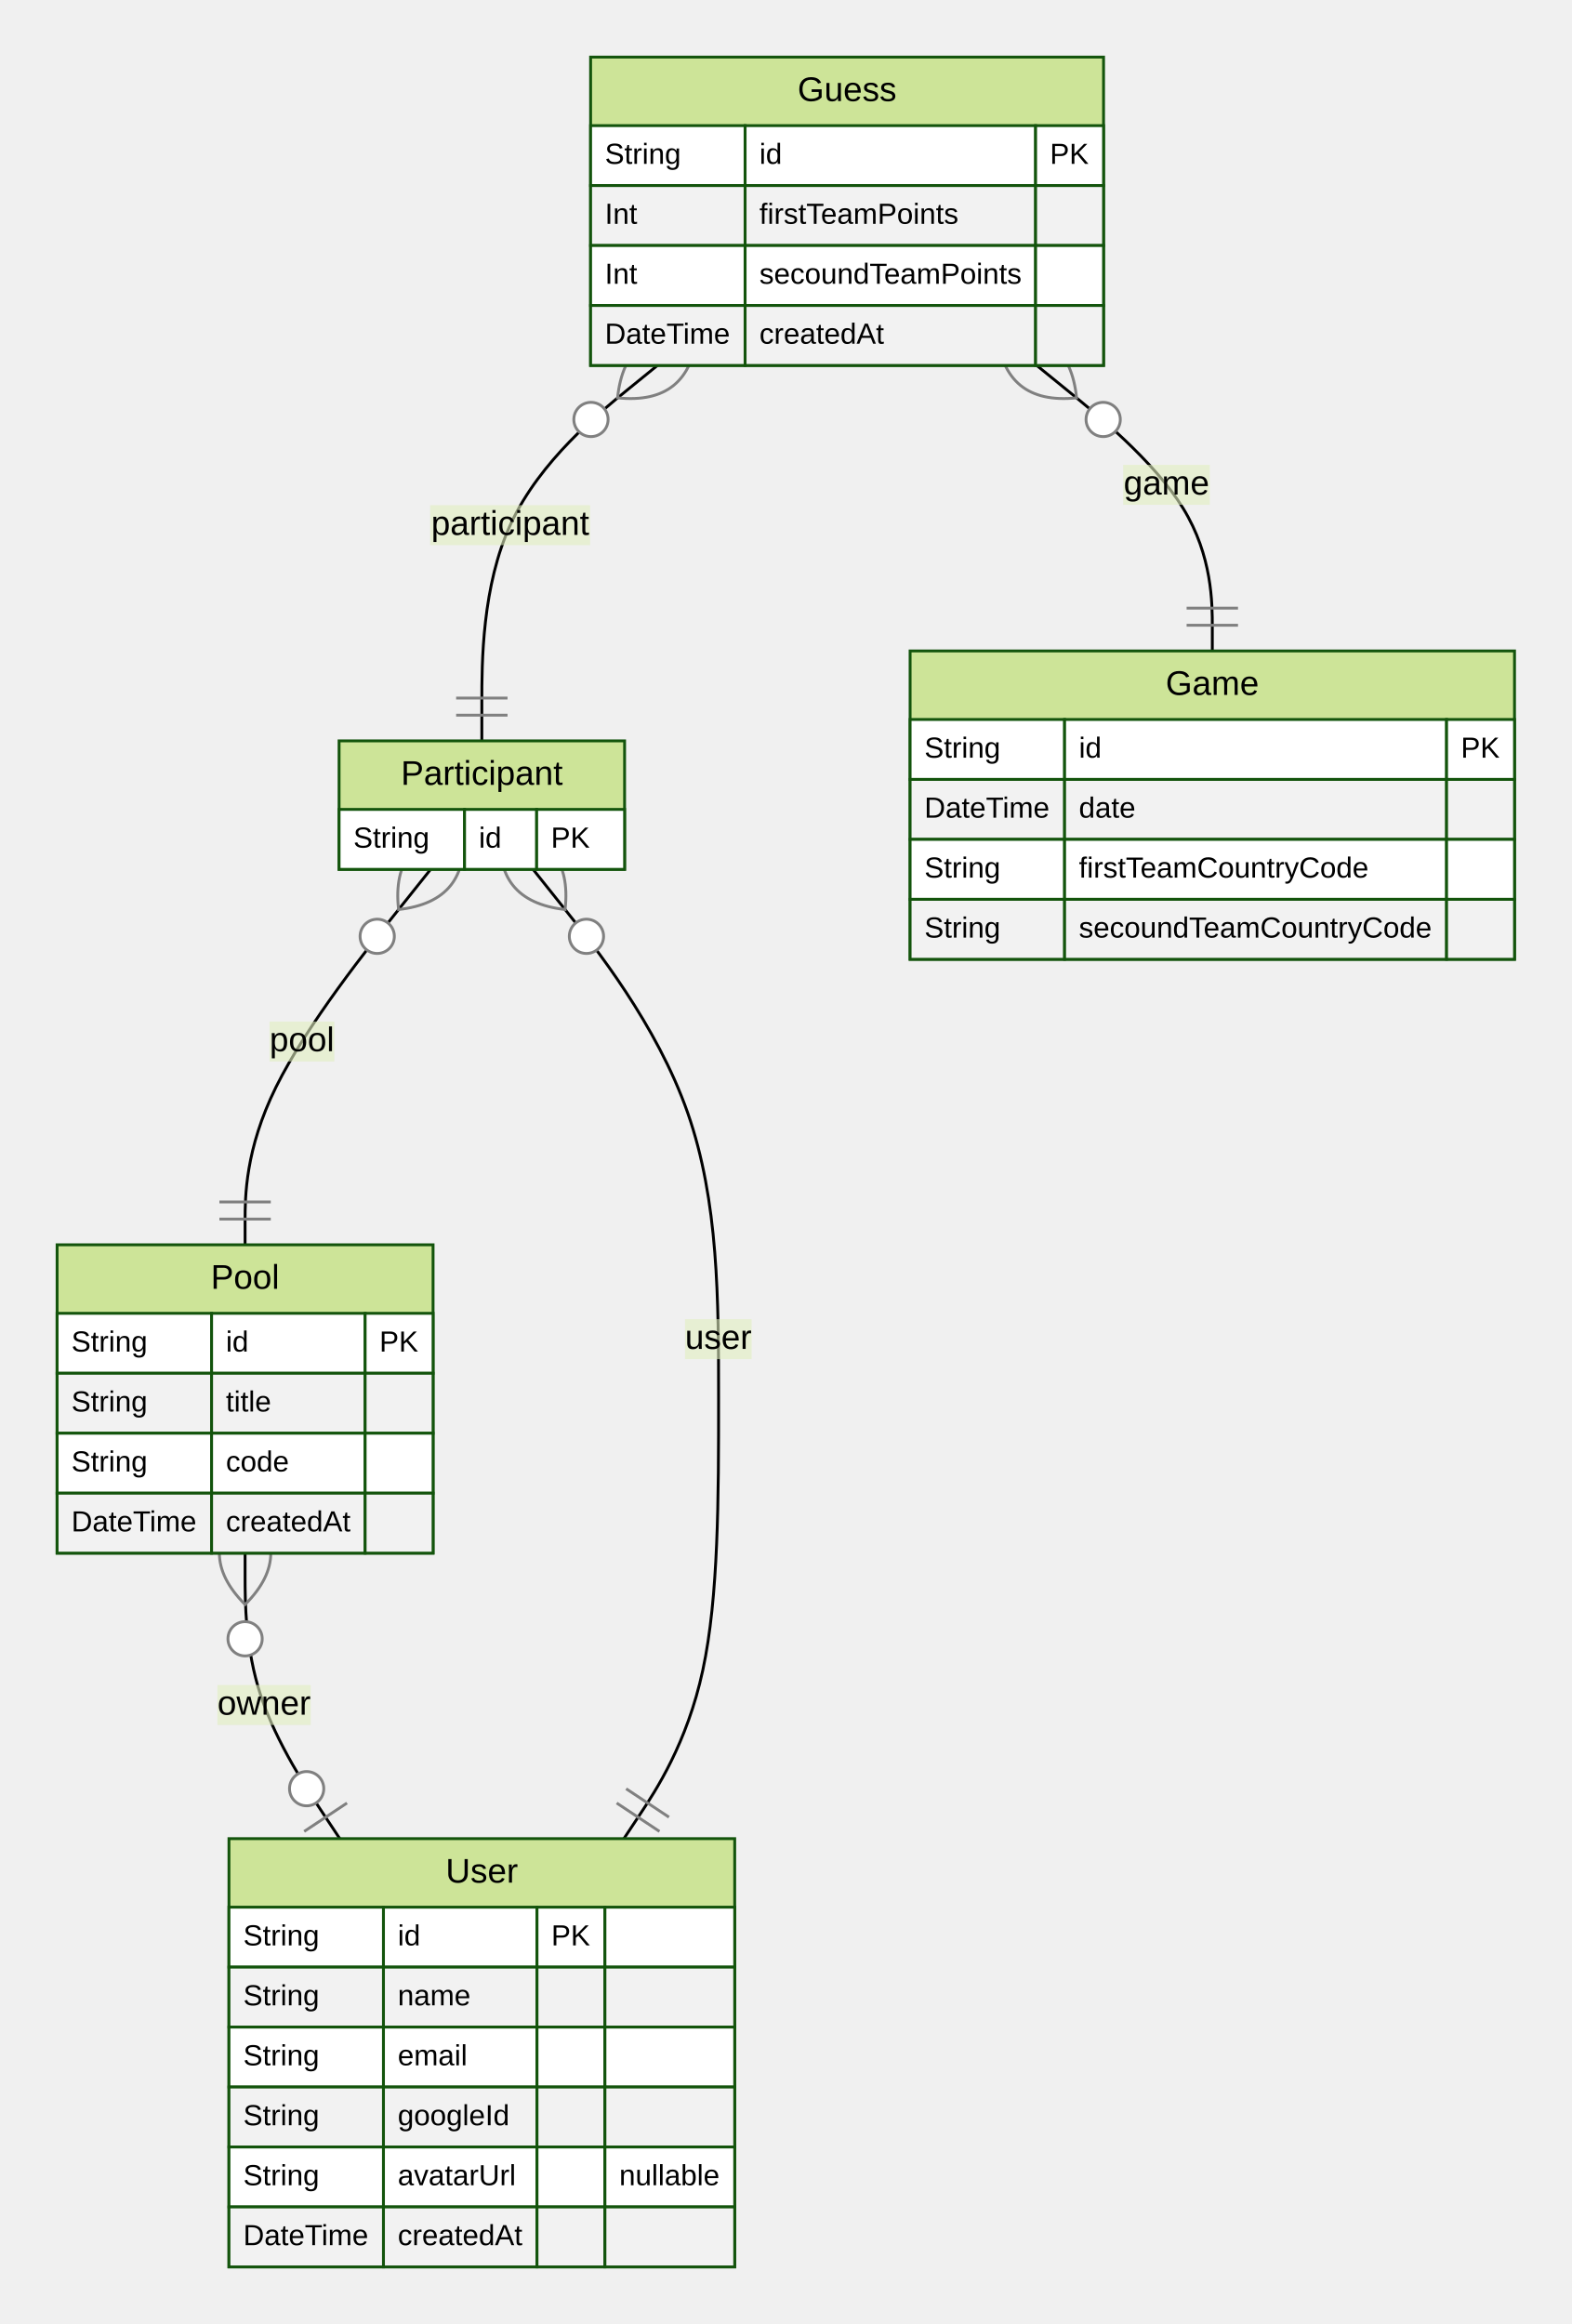
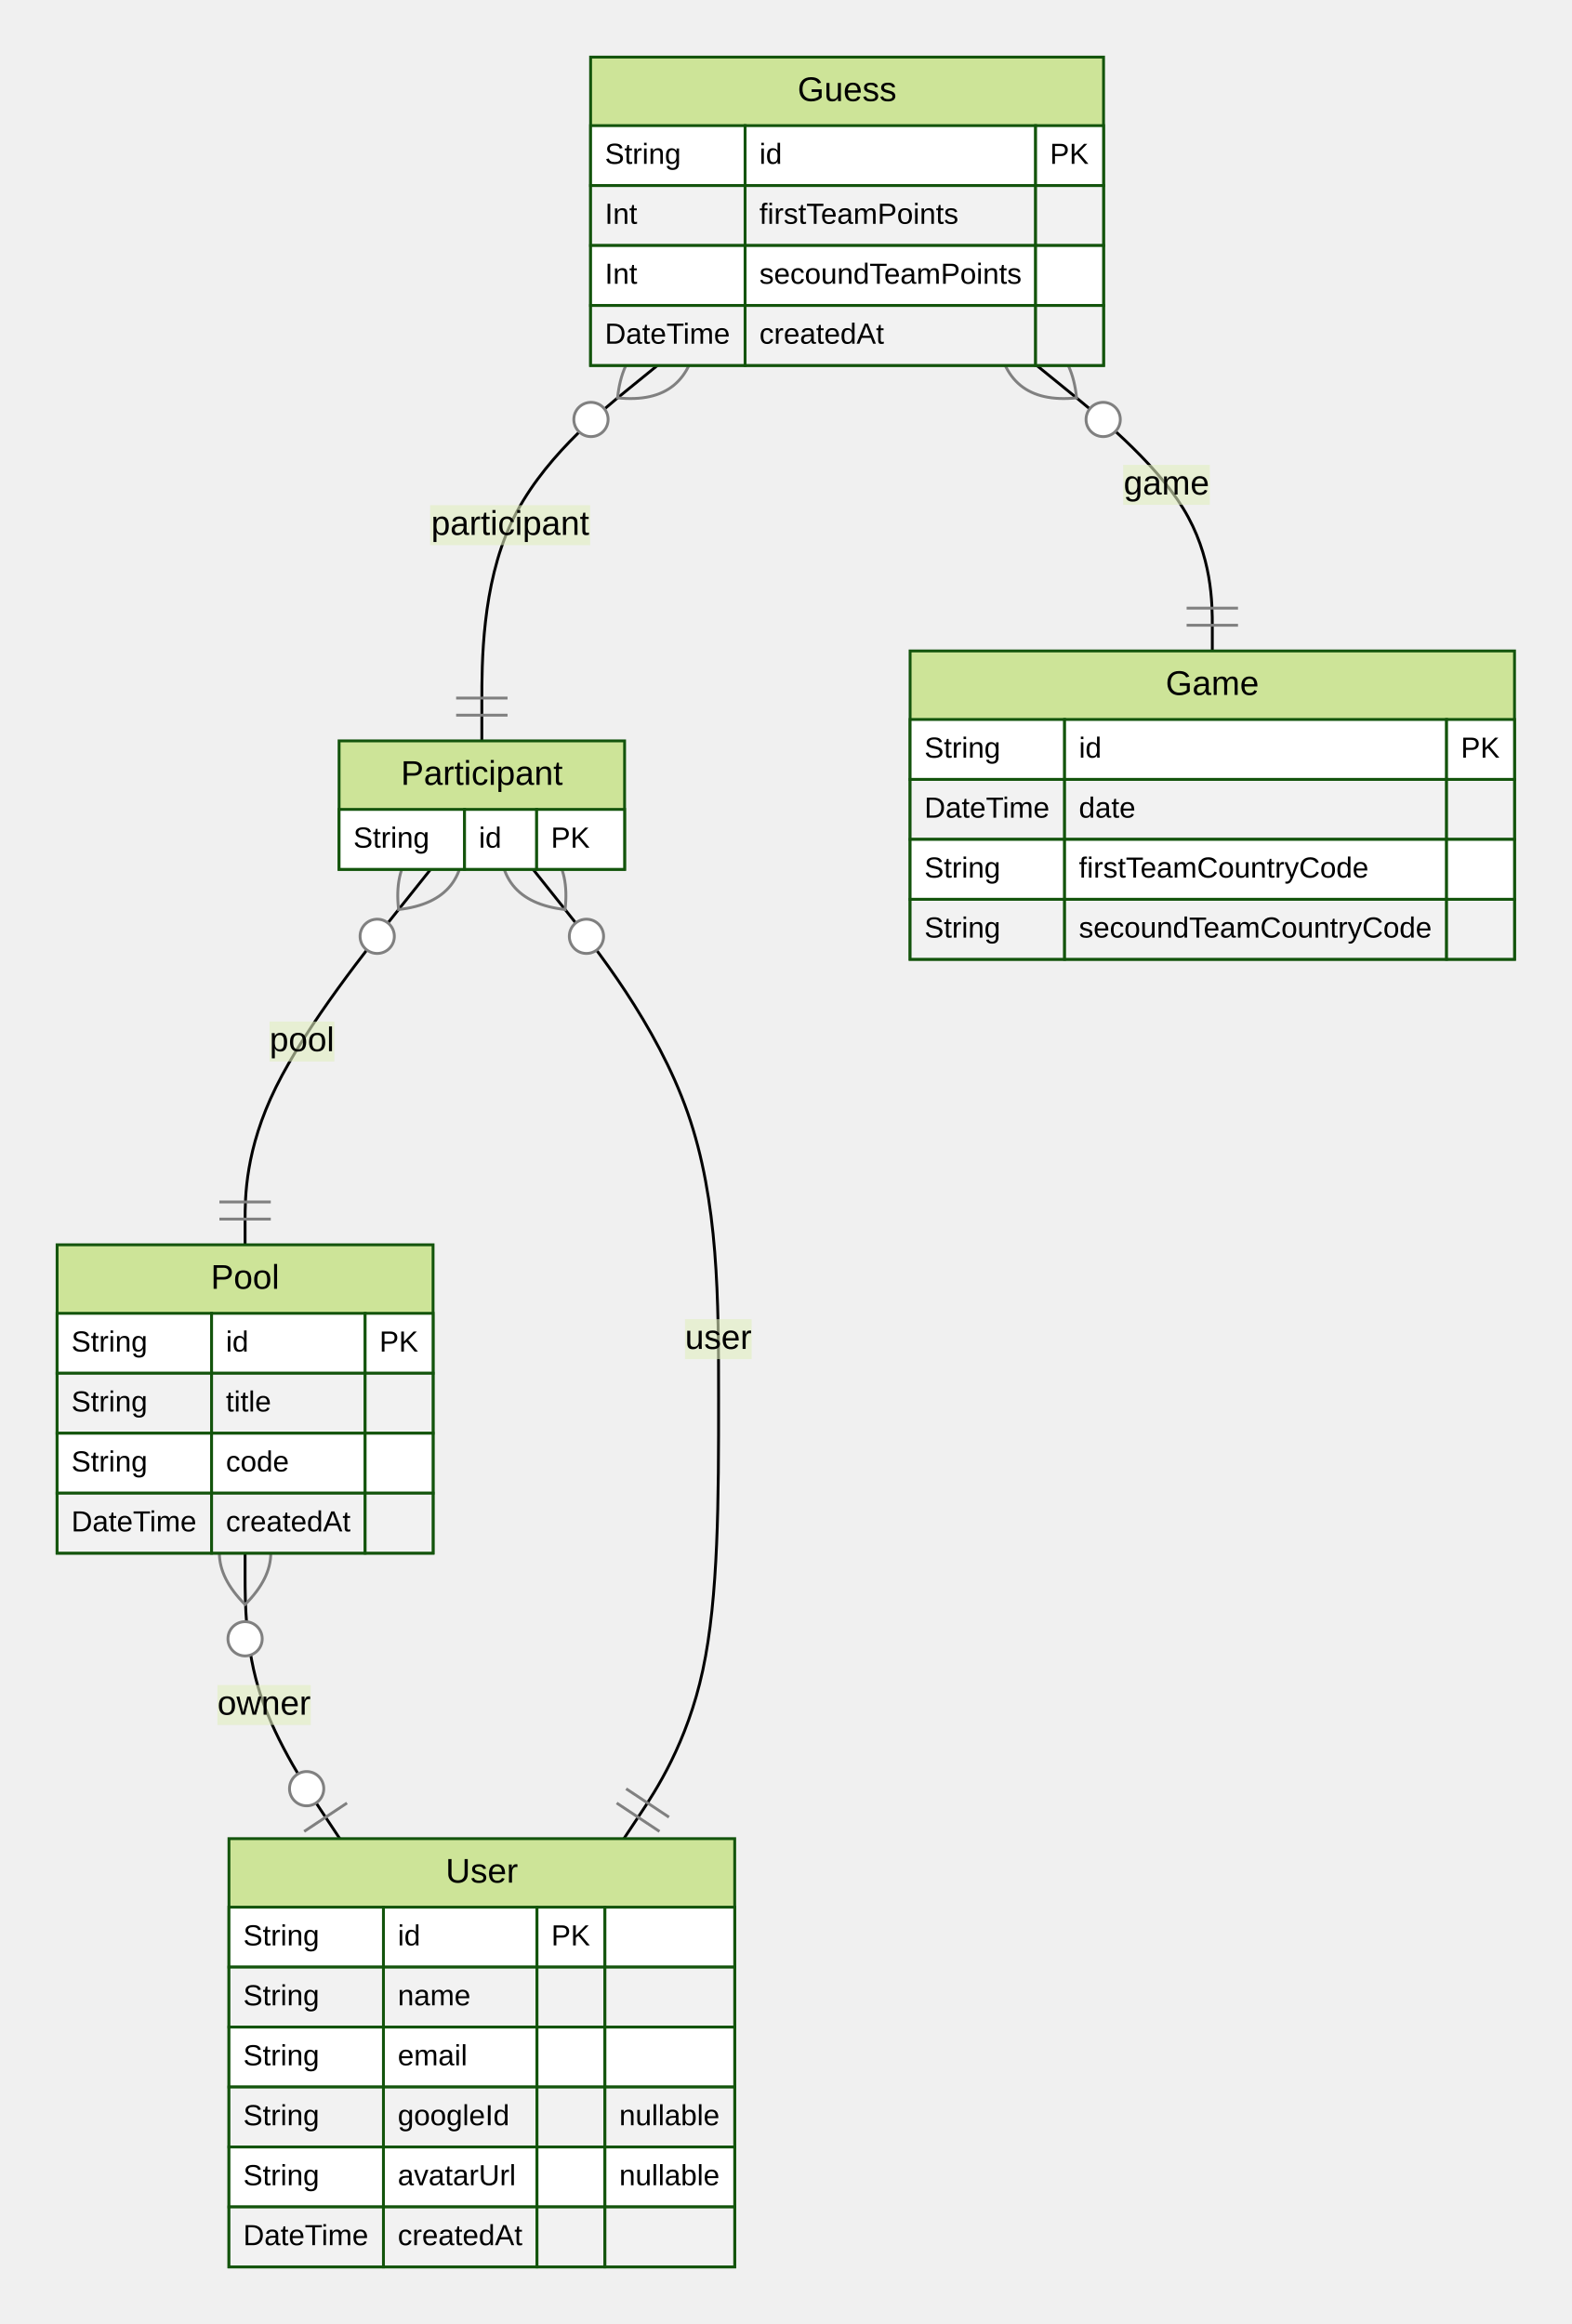
<svg xmlns="http://www.w3.org/2000/svg" aria-labelledby="chart-title-mermaid-0 chart-desc-mermaid-0" role="img" viewBox="0 0 550.457 814" style="max-width: 550.457px; background-color: white;" width="100%" id="mermaid-0">
  <style>#mermaid-0 {font-family:"trebuchet ms",verdana,arial,sans-serif;font-size:16px;fill:#000000;}#mermaid-0 .error-icon{fill:#552222;}#mermaid-0 .error-text{fill:#552222;stroke:#552222;}#mermaid-0 .edge-thickness-normal{stroke-width:2px;}#mermaid-0 .edge-thickness-thick{stroke-width:3.5px;}#mermaid-0 .edge-pattern-solid{stroke-dasharray:0;}#mermaid-0 .edge-pattern-dashed{stroke-dasharray:3;}#mermaid-0 .edge-pattern-dotted{stroke-dasharray:2;}#mermaid-0 .marker{fill:#000000;stroke:#000000;}#mermaid-0 .marker.cross{stroke:#000000;}#mermaid-0 svg{font-family:"trebuchet ms",verdana,arial,sans-serif;font-size:16px;}#mermaid-0 .entityBox{fill:#cde498;stroke:#13540c;}#mermaid-0 .attributeBoxOdd{fill:#ffffff;stroke:#13540c;}#mermaid-0 .attributeBoxEven{fill:#f2f2f2;stroke:#13540c;}#mermaid-0 .relationshipLabelBox{fill:hsl(78.158, 58.462%, 84.51%);opacity:0.7;background-color:hsl(78.158, 58.462%, 84.51%);}#mermaid-0 .relationshipLabelBox rect{opacity:0.5;}#mermaid-0 .relationshipLine{stroke:#000000;}#mermaid-0 :root{--mermaid-font-family:"trebuchet ms",verdana,arial,sans-serif;}</style>
  <g />
  <defs>
    <marker orient="auto" markerHeight="18" markerWidth="18" refY="9" refX="0" id="ONLY_ONE_START">
      <path d="M9,0 L9,18 M15,0 L15,18" fill="none" stroke="gray" />
    </marker>
  </defs>
  <defs>
    <marker orient="auto" markerHeight="18" markerWidth="18" refY="9" refX="18" id="ONLY_ONE_END">
      <path d="M3,0 L3,18 M9,0 L9,18" fill="none" stroke="gray" />
    </marker>
  </defs>
  <defs>
    <marker orient="auto" markerHeight="18" markerWidth="30" refY="9" refX="0" id="ZERO_OR_ONE_START">
      <circle r="6" cy="9" cx="21" fill="white" stroke="gray" />
      <path d="M9,0 L9,18" fill="none" stroke="gray" />
    </marker>
  </defs>
  <defs>
    <marker orient="auto" markerHeight="18" markerWidth="30" refY="9" refX="30" id="ZERO_OR_ONE_END">
      <circle r="6" cy="9" cx="9" fill="white" stroke="gray" />
      <path d="M21,0 L21,18" fill="none" stroke="gray" />
    </marker>
  </defs>
  <defs>
    <marker orient="auto" markerHeight="36" markerWidth="45" refY="18" refX="18" id="ONE_OR_MORE_START">
      <path d="M0,18 Q 18,0 36,18 Q 18,36 0,18 M42,9 L42,27" fill="none" stroke="gray" />
    </marker>
  </defs>
  <defs>
    <marker orient="auto" markerHeight="36" markerWidth="45" refY="18" refX="27" id="ONE_OR_MORE_END">
      <path d="M3,9 L3,27 M9,18 Q27,0 45,18 Q27,36 9,18" fill="none" stroke="gray" />
    </marker>
  </defs>
  <defs>
    <marker orient="auto" markerHeight="36" markerWidth="57" refY="18" refX="18" id="ZERO_OR_MORE_START">
      <circle r="6" cy="18" cx="48" fill="white" stroke="gray" />
      <path d="M0,18 Q18,0 36,18 Q18,36 0,18" fill="none" stroke="gray" />
    </marker>
  </defs>
  <defs>
    <marker orient="auto" markerHeight="36" markerWidth="57" refY="18" refX="39" id="ZERO_OR_MORE_END">
      <circle r="6" cy="18" cx="9" fill="white" stroke="gray" />
      <path d="M21,18 Q39,0 57,18 Q39,36 21,18" fill="none" stroke="gray" />
    </marker>
  </defs>
  <path marker-start="url(#ZERO_OR_MORE_START)" marker-end="url(#ZERO_OR_ONE_END)" fill="none" stroke="gray" d="M85.841,544L85.841,552.333C85.841,560.667,85.841,577.333,91.37,594C96.898,610.667,107.954,627.333,113.482,635.667L119.01,644" class="er relationshipLine" />
  <path marker-start="url(#ZERO_OR_MORE_START)" marker-end="url(#ONLY_ONE_END)" fill="none" stroke="gray" d="M186.702,304.5L197.532,318.083C208.362,331.667,230.023,358.833,240.853,389.75C251.683,420.667,251.683,455.333,251.683,490C251.683,524.667,251.683,559.333,246.155,585C240.627,610.667,229.571,627.333,224.043,635.667L218.515,644" class="er relationshipLine" />
  <path marker-start="url(#ZERO_OR_MORE_START)" marker-end="url(#ONLY_ONE_END)" fill="none" stroke="gray" d="M150.823,304.5L139.992,318.083C129.162,331.667,107.502,358.833,96.672,380.75C85.841,402.667,85.841,419.333,85.841,427.667L85.841,436" class="er relationshipLine" />
  <path marker-start="url(#ZERO_OR_MORE_START)" marker-end="url(#ONLY_ONE_END)" fill="none" stroke="gray" d="M230.264,128L220.014,136.333C209.763,144.667,189.263,161.333,179.013,183.25C168.762,205.167,168.762,232.333,168.762,245.917L168.762,259.5" class="er relationshipLine" />
  <path marker-start="url(#ZERO_OR_MORE_START)" marker-end="url(#ONLY_ONE_END)" fill="none" stroke="gray" d="M363.108,128L373.358,136.333C383.608,144.667,404.109,161.333,414.359,178C424.61,194.667,424.61,211.333,424.61,219.667L424.61,228" class="er relationshipLine" />
  <g transform="translate(20,436 )" id="Pool">
    <rect height="108" width="131.683" y="0" x="0" stroke="gray" fill-opacity="100%" fill="honeydew" class="er entityBox" />
    <text transform="translate(65.84149,12)" style="font-family: &quot;trebuchet ms&quot;, verdana, arial, sans-serif;; font-size: 12px" text-anchor="middle" dominant-baseline="middle" y="0" x="0" id="entity-Pool" class="er entityLabel">Pool</text>
    <rect height="21" width="54.113" y="24" x="0" stroke="gray" fill-opacity="100%" fill="honeydew" class="er attributeBoxOdd" />
    <text transform="translate(5,34.5)" style="font-family: &quot;trebuchet ms&quot;, verdana, arial, sans-serif;; font-size: 10.2px" text-anchor="left" dominant-baseline="middle" y="0" x="0" id="entity-Pool-attr-1-type" class="er entityLabel">String</text>
    <rect height="21" width="53.775" y="24" x="54.113" stroke="gray" fill-opacity="100%" fill="honeydew" class="er attributeBoxOdd" />
    <text transform="translate(59.11313,34.5)" style="font-family: &quot;trebuchet ms&quot;, verdana, arial, sans-serif;; font-size: 10.2px" text-anchor="left" dominant-baseline="middle" y="0" x="0" id="entity-Pool-attr-1-name" class="er entityLabel">id</text>
    <rect height="21" width="23.795" y="24" x="107.888" stroke="gray" fill-opacity="100%" fill="honeydew" class="er attributeBoxOdd" />
    <text transform="translate(112.888,34.5)" style="font-family: &quot;trebuchet ms&quot;, verdana, arial, sans-serif;; font-size: 10.2px" text-anchor="left" dominant-baseline="middle" y="0" x="0" id="entity-Pool-attr-1-key" class="er entityLabel">PK</text>
    <rect height="21" width="54.113" y="45" x="0" stroke="gray" fill-opacity="100%" fill="honeydew" class="er attributeBoxEven" />
    <text transform="translate(5,55.5)" style="font-family: &quot;trebuchet ms&quot;, verdana, arial, sans-serif;; font-size: 10.2px" text-anchor="left" dominant-baseline="middle" y="0" x="0" id="entity-Pool-attr-2-type" class="er entityLabel">String</text>
    <rect height="21" width="53.775" y="45" x="54.113" stroke="gray" fill-opacity="100%" fill="honeydew" class="er attributeBoxEven" />
    <text transform="translate(59.11313,55.5)" style="font-family: &quot;trebuchet ms&quot;, verdana, arial, sans-serif;; font-size: 10.2px" text-anchor="left" dominant-baseline="middle" y="0" x="0" id="entity-Pool-attr-2-name" class="er entityLabel">title</text>
    <rect height="21" width="23.795" y="45" x="107.888" stroke="gray" fill-opacity="100%" fill="honeydew" class="er attributeBoxEven" />
    <text transform="translate(112.888,55.5)" style="font-family: &quot;trebuchet ms&quot;, verdana, arial, sans-serif;; font-size: 10.2px" text-anchor="left" dominant-baseline="middle" y="0" x="0" id="entity-Pool-attr-2-key" class="er entityLabel" />
    <rect height="21" width="54.113" y="66" x="0" stroke="gray" fill-opacity="100%" fill="honeydew" class="er attributeBoxOdd" />
    <text transform="translate(5,76.5)" style="font-family: &quot;trebuchet ms&quot;, verdana, arial, sans-serif;; font-size: 10.2px" text-anchor="left" dominant-baseline="middle" y="0" x="0" id="entity-Pool-attr-3-type" class="er entityLabel">String</text>
    <rect height="21" width="53.775" y="66" x="54.113" stroke="gray" fill-opacity="100%" fill="honeydew" class="er attributeBoxOdd" />
    <text transform="translate(59.11313,76.5)" style="font-family: &quot;trebuchet ms&quot;, verdana, arial, sans-serif;; font-size: 10.2px" text-anchor="left" dominant-baseline="middle" y="0" x="0" id="entity-Pool-attr-3-name" class="er entityLabel">code</text>
    <rect height="21" width="23.795" y="66" x="107.888" stroke="gray" fill-opacity="100%" fill="honeydew" class="er attributeBoxOdd" />
    <text transform="translate(112.888,76.5)" style="font-family: &quot;trebuchet ms&quot;, verdana, arial, sans-serif;; font-size: 10.2px" text-anchor="left" dominant-baseline="middle" y="0" x="0" id="entity-Pool-attr-3-key" class="er entityLabel" />
    <rect height="21" width="54.113" y="87" x="0" stroke="gray" fill-opacity="100%" fill="honeydew" class="er attributeBoxEven" />
    <text transform="translate(5,97.5)" style="font-family: &quot;trebuchet ms&quot;, verdana, arial, sans-serif;; font-size: 10.2px" text-anchor="left" dominant-baseline="middle" y="0" x="0" id="entity-Pool-attr-4-type" class="er entityLabel">DateTime</text>
    <rect height="21" width="53.775" y="87" x="54.113" stroke="gray" fill-opacity="100%" fill="honeydew" class="er attributeBoxEven" />
    <text transform="translate(59.11313,97.5)" style="font-family: &quot;trebuchet ms&quot;, verdana, arial, sans-serif;; font-size: 10.2px" text-anchor="left" dominant-baseline="middle" y="0" x="0" id="entity-Pool-attr-4-name" class="er entityLabel">createdAt</text>
    <rect height="21" width="23.795" y="87" x="107.888" stroke="gray" fill-opacity="100%" fill="honeydew" class="er attributeBoxEven" />
    <text transform="translate(112.888,97.5)" style="font-family: &quot;trebuchet ms&quot;, verdana, arial, sans-serif;; font-size: 10.2px" text-anchor="left" dominant-baseline="middle" y="0" x="0" id="entity-Pool-attr-4-key" class="er entityLabel" />
  </g>
  <g transform="translate(118.7622,259.5 )" id="Participant">
    <rect height="45" width="100" y="0" x="0" stroke="gray" fill-opacity="100%" fill="honeydew" class="er entityBox" />
    <text transform="translate(50,12)" style="font-family: &quot;trebuchet ms&quot;, verdana, arial, sans-serif;; font-size: 12px" text-anchor="middle" dominant-baseline="middle" y="0" x="0" id="entity-Participant" class="er entityLabel">Participant</text>
    <rect height="21" width="43.945" y="24" x="0" stroke="gray" fill-opacity="100%" fill="honeydew" class="er attributeBoxOdd" />
    <text transform="translate(5,34.5)" style="font-family: &quot;trebuchet ms&quot;, verdana, arial, sans-serif;; font-size: 10.2px" text-anchor="left" dominant-baseline="middle" y="0" x="0" id="entity-Participant-attr-1-type" class="er entityLabel">String</text>
    <rect height="21" width="25.262" y="24" x="43.945" stroke="gray" fill-opacity="100%" fill="honeydew" class="er attributeBoxOdd" />
    <text transform="translate(48.94526,34.5)" style="font-family: &quot;trebuchet ms&quot;, verdana, arial, sans-serif;; font-size: 10.2px" text-anchor="left" dominant-baseline="middle" y="0" x="0" id="entity-Participant-attr-1-name" class="er entityLabel">id</text>
    <rect height="21" width="30.793" y="24" x="69.207" stroke="gray" fill-opacity="100%" fill="honeydew" class="er attributeBoxOdd" />
    <text transform="translate(74.20681,34.5)" style="font-family: &quot;trebuchet ms&quot;, verdana, arial, sans-serif;; font-size: 10.2px" text-anchor="left" dominant-baseline="middle" y="0" x="0" id="entity-Participant-attr-1-key" class="er entityLabel">PK</text>
  </g>
  <g transform="translate(80.19414,644 )" id="User">
    <rect height="150" width="177.136" y="0" x="0" stroke="gray" fill-opacity="100%" fill="honeydew" class="er entityBox" />
    <text transform="translate(88.5681,12)" style="font-family: &quot;trebuchet ms&quot;, verdana, arial, sans-serif;; font-size: 12px" text-anchor="middle" dominant-baseline="middle" y="0" x="0" id="entity-User" class="er entityLabel">User</text>
    <rect height="21" width="54.113" y="24" x="0" stroke="gray" fill-opacity="100%" fill="honeydew" class="er attributeBoxOdd" />
    <text transform="translate(5,34.5)" style="font-family: &quot;trebuchet ms&quot;, verdana, arial, sans-serif;; font-size: 10.2px" text-anchor="left" dominant-baseline="middle" y="0" x="0" id="entity-User-attr-1-type" class="er entityLabel">String</text>
    <rect height="21" width="53.775" y="24" x="54.113" stroke="gray" fill-opacity="100%" fill="honeydew" class="er attributeBoxOdd" />
    <text transform="translate(59.11313,34.5)" style="font-family: &quot;trebuchet ms&quot;, verdana, arial, sans-serif;; font-size: 10.2px" text-anchor="left" dominant-baseline="middle" y="0" x="0" id="entity-User-attr-1-name" class="er entityLabel">id</text>
    <rect height="21" width="23.795" y="24" x="107.888" stroke="gray" fill-opacity="100%" fill="honeydew" class="er attributeBoxOdd" />
    <text transform="translate(112.888,34.5)" style="font-family: &quot;trebuchet ms&quot;, verdana, arial, sans-serif;; font-size: 10.2px" text-anchor="left" dominant-baseline="middle" y="0" x="0" id="entity-User-attr-1-key" class="er entityLabel">PK</text>
    <rect height="21" width="45.453" y="24" x="131.683" stroke="gray" fill-opacity="100%" fill="honeydew" class="er attributeBoxOdd" />
    <text transform="translate(136.683,34.5)" style="font-family: &quot;trebuchet ms&quot;, verdana, arial, sans-serif;; font-size: 10.2px" text-anchor="left" dominant-baseline="middle" y="0" x="0" id="entity-User-attr-1-comment" class="er entityLabel" />
    <rect height="21" width="54.113" y="45" x="0" stroke="gray" fill-opacity="100%" fill="honeydew" class="er attributeBoxEven" />
    <text transform="translate(5,55.5)" style="font-family: &quot;trebuchet ms&quot;, verdana, arial, sans-serif;; font-size: 10.2px" text-anchor="left" dominant-baseline="middle" y="0" x="0" id="entity-User-attr-2-type" class="er entityLabel">String</text>
    <rect height="21" width="53.775" y="45" x="54.113" stroke="gray" fill-opacity="100%" fill="honeydew" class="er attributeBoxEven" />
    <text transform="translate(59.11313,55.5)" style="font-family: &quot;trebuchet ms&quot;, verdana, arial, sans-serif;; font-size: 10.2px" text-anchor="left" dominant-baseline="middle" y="0" x="0" id="entity-User-attr-2-name" class="er entityLabel">name</text>
    <rect height="21" width="23.795" y="45" x="107.888" stroke="gray" fill-opacity="100%" fill="honeydew" class="er attributeBoxEven" />
    <text transform="translate(112.888,55.5)" style="font-family: &quot;trebuchet ms&quot;, verdana, arial, sans-serif;; font-size: 10.2px" text-anchor="left" dominant-baseline="middle" y="0" x="0" id="entity-User-attr-2-key" class="er entityLabel" />
    <rect height="21" width="45.453" y="45" x="131.683" stroke="gray" fill-opacity="100%" fill="honeydew" class="er attributeBoxEven" />
    <text transform="translate(136.683,55.5)" style="font-family: &quot;trebuchet ms&quot;, verdana, arial, sans-serif;; font-size: 10.2px" text-anchor="left" dominant-baseline="middle" y="0" x="0" id="entity-User-attr-2-comment" class="er entityLabel" />
    <rect height="21" width="54.113" y="66" x="0" stroke="gray" fill-opacity="100%" fill="honeydew" class="er attributeBoxOdd" />
    <text transform="translate(5,76.5)" style="font-family: &quot;trebuchet ms&quot;, verdana, arial, sans-serif;; font-size: 10.2px" text-anchor="left" dominant-baseline="middle" y="0" x="0" id="entity-User-attr-3-type" class="er entityLabel">String</text>
    <rect height="21" width="53.775" y="66" x="54.113" stroke="gray" fill-opacity="100%" fill="honeydew" class="er attributeBoxOdd" />
    <text transform="translate(59.11313,76.5)" style="font-family: &quot;trebuchet ms&quot;, verdana, arial, sans-serif;; font-size: 10.2px" text-anchor="left" dominant-baseline="middle" y="0" x="0" id="entity-User-attr-3-name" class="er entityLabel">email</text>
    <rect height="21" width="23.795" y="66" x="107.888" stroke="gray" fill-opacity="100%" fill="honeydew" class="er attributeBoxOdd" />
    <text transform="translate(112.888,76.5)" style="font-family: &quot;trebuchet ms&quot;, verdana, arial, sans-serif;; font-size: 10.2px" text-anchor="left" dominant-baseline="middle" y="0" x="0" id="entity-User-attr-3-key" class="er entityLabel" />
    <rect height="21" width="45.453" y="66" x="131.683" stroke="gray" fill-opacity="100%" fill="honeydew" class="er attributeBoxOdd" />
    <text transform="translate(136.683,76.5)" style="font-family: &quot;trebuchet ms&quot;, verdana, arial, sans-serif;; font-size: 10.2px" text-anchor="left" dominant-baseline="middle" y="0" x="0" id="entity-User-attr-3-comment" class="er entityLabel" />
    <rect height="21" width="54.113" y="87" x="0" stroke="gray" fill-opacity="100%" fill="honeydew" class="er attributeBoxEven" />
    <text transform="translate(5,97.5)" style="font-family: &quot;trebuchet ms&quot;, verdana, arial, sans-serif;; font-size: 10.2px" text-anchor="left" dominant-baseline="middle" y="0" x="0" id="entity-User-attr-4-type" class="er entityLabel">String</text>
    <rect height="21" width="53.775" y="87" x="54.113" stroke="gray" fill-opacity="100%" fill="honeydew" class="er attributeBoxEven" />
    <text transform="translate(59.11313,97.5)" style="font-family: &quot;trebuchet ms&quot;, verdana, arial, sans-serif;; font-size: 10.2px" text-anchor="left" dominant-baseline="middle" y="0" x="0" id="entity-User-attr-4-name" class="er entityLabel">googleId</text>
    <rect height="21" width="23.795" y="87" x="107.888" stroke="gray" fill-opacity="100%" fill="honeydew" class="er attributeBoxEven" />
    <text transform="translate(112.888,97.5)" style="font-family: &quot;trebuchet ms&quot;, verdana, arial, sans-serif;; font-size: 10.2px" text-anchor="left" dominant-baseline="middle" y="0" x="0" id="entity-User-attr-4-key" class="er entityLabel" />
    <rect height="21" width="45.453" y="87" x="131.683" stroke="gray" fill-opacity="100%" fill="honeydew" class="er attributeBoxEven" />
-     <text transform="translate(136.683,97.5)" style="font-family: &quot;trebuchet ms&quot;, verdana, arial, sans-serif;; font-size: 10.2px" text-anchor="left" dominant-baseline="middle" y="0" x="0" id="entity-User-attr-4-comment" class="er entityLabel" />
+     <text transform="translate(136.683,97.5)" style="font-family: &quot;trebuchet ms&quot;, verdana, arial, sans-serif;; font-size: 10.2px" text-anchor="left" dominant-baseline="middle" y="0" x="0" id="entity-User-attr-4-comment" class="er entityLabel">nullable</text>
    <rect height="21" width="54.113" y="108" x="0" stroke="gray" fill-opacity="100%" fill="honeydew" class="er attributeBoxOdd" />
    <text transform="translate(5,118.5)" style="font-family: &quot;trebuchet ms&quot;, verdana, arial, sans-serif;; font-size: 10.2px" text-anchor="left" dominant-baseline="middle" y="0" x="0" id="entity-User-attr-5-type" class="er entityLabel">String</text>
    <rect height="21" width="53.775" y="108" x="54.113" stroke="gray" fill-opacity="100%" fill="honeydew" class="er attributeBoxOdd" />
    <text transform="translate(59.11313,118.5)" style="font-family: &quot;trebuchet ms&quot;, verdana, arial, sans-serif;; font-size: 10.2px" text-anchor="left" dominant-baseline="middle" y="0" x="0" id="entity-User-attr-5-name" class="er entityLabel">avatarUrl</text>
    <rect height="21" width="23.795" y="108" x="107.888" stroke="gray" fill-opacity="100%" fill="honeydew" class="er attributeBoxOdd" />
    <text transform="translate(112.888,118.5)" style="font-family: &quot;trebuchet ms&quot;, verdana, arial, sans-serif;; font-size: 10.2px" text-anchor="left" dominant-baseline="middle" y="0" x="0" id="entity-User-attr-5-key" class="er entityLabel" />
    <rect height="21" width="45.453" y="108" x="131.683" stroke="gray" fill-opacity="100%" fill="honeydew" class="er attributeBoxOdd" />
    <text transform="translate(136.683,118.5)" style="font-family: &quot;trebuchet ms&quot;, verdana, arial, sans-serif;; font-size: 10.2px" text-anchor="left" dominant-baseline="middle" y="0" x="0" id="entity-User-attr-5-comment" class="er entityLabel">nullable</text>
    <rect height="21" width="54.113" y="129" x="0" stroke="gray" fill-opacity="100%" fill="honeydew" class="er attributeBoxEven" />
    <text transform="translate(5,139.5)" style="font-family: &quot;trebuchet ms&quot;, verdana, arial, sans-serif;; font-size: 10.2px" text-anchor="left" dominant-baseline="middle" y="0" x="0" id="entity-User-attr-6-type" class="er entityLabel">DateTime</text>
    <rect height="21" width="53.775" y="129" x="54.113" stroke="gray" fill-opacity="100%" fill="honeydew" class="er attributeBoxEven" />
    <text transform="translate(59.11313,139.5)" style="font-family: &quot;trebuchet ms&quot;, verdana, arial, sans-serif;; font-size: 10.2px" text-anchor="left" dominant-baseline="middle" y="0" x="0" id="entity-User-attr-6-name" class="er entityLabel">createdAt</text>
    <rect height="21" width="23.795" y="129" x="107.888" stroke="gray" fill-opacity="100%" fill="honeydew" class="er attributeBoxEven" />
    <text transform="translate(112.888,139.5)" style="font-family: &quot;trebuchet ms&quot;, verdana, arial, sans-serif;; font-size: 10.2px" text-anchor="left" dominant-baseline="middle" y="0" x="0" id="entity-User-attr-6-key" class="er entityLabel" />
    <rect height="21" width="45.453" y="129" x="131.683" stroke="gray" fill-opacity="100%" fill="honeydew" class="er attributeBoxEven" />
    <text transform="translate(136.683,139.5)" style="font-family: &quot;trebuchet ms&quot;, verdana, arial, sans-serif;; font-size: 10.2px" text-anchor="left" dominant-baseline="middle" y="0" x="0" id="entity-User-attr-6-comment" class="er entityLabel" />
  </g>
  <g transform="translate(318.7622,228 )" id="Game">
    <rect height="108" width="211.695" y="0" x="0" stroke="gray" fill-opacity="100%" fill="honeydew" class="er entityBox" />
    <text transform="translate(105.8474,12)" style="font-family: &quot;trebuchet ms&quot;, verdana, arial, sans-serif;; font-size: 12px" text-anchor="middle" dominant-baseline="middle" y="0" x="0" id="entity-Game" class="er entityLabel">Game</text>
    <rect height="21" width="54.113" y="24" x="0" stroke="gray" fill-opacity="100%" fill="honeydew" class="er attributeBoxOdd" />
    <text transform="translate(5,34.5)" style="font-family: &quot;trebuchet ms&quot;, verdana, arial, sans-serif;; font-size: 10.2px" text-anchor="left" dominant-baseline="middle" y="0" x="0" id="entity-Game-attr-1-type" class="er entityLabel">String</text>
    <rect height="21" width="133.787" y="24" x="54.113" stroke="gray" fill-opacity="100%" fill="honeydew" class="er attributeBoxOdd" />
    <text transform="translate(59.11313,34.5)" style="font-family: &quot;trebuchet ms&quot;, verdana, arial, sans-serif;; font-size: 10.2px" text-anchor="left" dominant-baseline="middle" y="0" x="0" id="entity-Game-attr-1-name" class="er entityLabel">id</text>
    <rect height="21" width="23.795" y="24" x="187.9" stroke="gray" fill-opacity="100%" fill="honeydew" class="er attributeBoxOdd" />
    <text transform="translate(192.8997,34.5)" style="font-family: &quot;trebuchet ms&quot;, verdana, arial, sans-serif;; font-size: 10.2px" text-anchor="left" dominant-baseline="middle" y="0" x="0" id="entity-Game-attr-1-key" class="er entityLabel">PK</text>
    <rect height="21" width="54.113" y="45" x="0" stroke="gray" fill-opacity="100%" fill="honeydew" class="er attributeBoxEven" />
    <text transform="translate(5,55.5)" style="font-family: &quot;trebuchet ms&quot;, verdana, arial, sans-serif;; font-size: 10.2px" text-anchor="left" dominant-baseline="middle" y="0" x="0" id="entity-Game-attr-2-type" class="er entityLabel">DateTime</text>
    <rect height="21" width="133.787" y="45" x="54.113" stroke="gray" fill-opacity="100%" fill="honeydew" class="er attributeBoxEven" />
    <text transform="translate(59.11313,55.5)" style="font-family: &quot;trebuchet ms&quot;, verdana, arial, sans-serif;; font-size: 10.2px" text-anchor="left" dominant-baseline="middle" y="0" x="0" id="entity-Game-attr-2-name" class="er entityLabel">date</text>
    <rect height="21" width="23.795" y="45" x="187.9" stroke="gray" fill-opacity="100%" fill="honeydew" class="er attributeBoxEven" />
    <text transform="translate(192.8997,55.5)" style="font-family: &quot;trebuchet ms&quot;, verdana, arial, sans-serif;; font-size: 10.2px" text-anchor="left" dominant-baseline="middle" y="0" x="0" id="entity-Game-attr-2-key" class="er entityLabel" />
    <rect height="21" width="54.113" y="66" x="0" stroke="gray" fill-opacity="100%" fill="honeydew" class="er attributeBoxOdd" />
    <text transform="translate(5,76.5)" style="font-family: &quot;trebuchet ms&quot;, verdana, arial, sans-serif;; font-size: 10.2px" text-anchor="left" dominant-baseline="middle" y="0" x="0" id="entity-Game-attr-3-type" class="er entityLabel">String</text>
    <rect height="21" width="133.787" y="66" x="54.113" stroke="gray" fill-opacity="100%" fill="honeydew" class="er attributeBoxOdd" />
    <text transform="translate(59.11313,76.5)" style="font-family: &quot;trebuchet ms&quot;, verdana, arial, sans-serif;; font-size: 10.2px" text-anchor="left" dominant-baseline="middle" y="0" x="0" id="entity-Game-attr-3-name" class="er entityLabel">firstTeamCountryCode</text>
    <rect height="21" width="23.795" y="66" x="187.9" stroke="gray" fill-opacity="100%" fill="honeydew" class="er attributeBoxOdd" />
    <text transform="translate(192.8997,76.5)" style="font-family: &quot;trebuchet ms&quot;, verdana, arial, sans-serif;; font-size: 10.2px" text-anchor="left" dominant-baseline="middle" y="0" x="0" id="entity-Game-attr-3-key" class="er entityLabel" />
    <rect height="21" width="54.113" y="87" x="0" stroke="gray" fill-opacity="100%" fill="honeydew" class="er attributeBoxEven" />
    <text transform="translate(5,97.5)" style="font-family: &quot;trebuchet ms&quot;, verdana, arial, sans-serif;; font-size: 10.2px" text-anchor="left" dominant-baseline="middle" y="0" x="0" id="entity-Game-attr-4-type" class="er entityLabel">String</text>
    <rect height="21" width="133.787" y="87" x="54.113" stroke="gray" fill-opacity="100%" fill="honeydew" class="er attributeBoxEven" />
    <text transform="translate(59.11313,97.5)" style="font-family: &quot;trebuchet ms&quot;, verdana, arial, sans-serif;; font-size: 10.2px" text-anchor="left" dominant-baseline="middle" y="0" x="0" id="entity-Game-attr-4-name" class="er entityLabel">secoundTeamCountryCode</text>
    <rect height="21" width="23.795" y="87" x="187.9" stroke="gray" fill-opacity="100%" fill="honeydew" class="er attributeBoxEven" />
    <text transform="translate(192.8997,97.5)" style="font-family: &quot;trebuchet ms&quot;, verdana, arial, sans-serif;; font-size: 10.2px" text-anchor="left" dominant-baseline="middle" y="0" x="0" id="entity-Game-attr-4-key" class="er entityLabel" />
  </g>
  <g transform="translate(206.8569,20 )" id="Guess">
    <rect height="108" width="179.658" y="0" x="0" stroke="gray" fill-opacity="100%" fill="honeydew" class="er entityBox" />
    <text transform="translate(89.82906,12)" style="font-family: &quot;trebuchet ms&quot;, verdana, arial, sans-serif;; font-size: 12px" text-anchor="middle" dominant-baseline="middle" y="0" x="0" id="entity-Guess" class="er entityLabel">Guess</text>
    <rect height="21" width="54.113" y="24" x="0" stroke="gray" fill-opacity="100%" fill="honeydew" class="er attributeBoxOdd" />
    <text transform="translate(5,34.5)" style="font-family: &quot;trebuchet ms&quot;, verdana, arial, sans-serif;; font-size: 10.2px" text-anchor="left" dominant-baseline="middle" y="0" x="0" id="entity-Guess-attr-1-type" class="er entityLabel">String</text>
    <rect height="21" width="101.75" y="24" x="54.113" stroke="gray" fill-opacity="100%" fill="honeydew" class="er attributeBoxOdd" />
    <text transform="translate(59.11313,34.5)" style="font-family: &quot;trebuchet ms&quot;, verdana, arial, sans-serif;; font-size: 10.2px" text-anchor="left" dominant-baseline="middle" y="0" x="0" id="entity-Guess-attr-1-name" class="er entityLabel">id</text>
    <rect height="21" width="23.795" y="24" x="155.863" stroke="gray" fill-opacity="100%" fill="honeydew" class="er attributeBoxOdd" />
    <text transform="translate(160.8631,34.5)" style="font-family: &quot;trebuchet ms&quot;, verdana, arial, sans-serif;; font-size: 10.2px" text-anchor="left" dominant-baseline="middle" y="0" x="0" id="entity-Guess-attr-1-key" class="er entityLabel">PK</text>
    <rect height="21" width="54.113" y="45" x="0" stroke="gray" fill-opacity="100%" fill="honeydew" class="er attributeBoxEven" />
    <text transform="translate(5,55.5)" style="font-family: &quot;trebuchet ms&quot;, verdana, arial, sans-serif;; font-size: 10.2px" text-anchor="left" dominant-baseline="middle" y="0" x="0" id="entity-Guess-attr-2-type" class="er entityLabel">Int</text>
    <rect height="21" width="101.75" y="45" x="54.113" stroke="gray" fill-opacity="100%" fill="honeydew" class="er attributeBoxEven" />
    <text transform="translate(59.11313,55.5)" style="font-family: &quot;trebuchet ms&quot;, verdana, arial, sans-serif;; font-size: 10.2px" text-anchor="left" dominant-baseline="middle" y="0" x="0" id="entity-Guess-attr-2-name" class="er entityLabel">firstTeamPoints</text>
    <rect height="21" width="23.795" y="45" x="155.863" stroke="gray" fill-opacity="100%" fill="honeydew" class="er attributeBoxEven" />
    <text transform="translate(160.8631,55.5)" style="font-family: &quot;trebuchet ms&quot;, verdana, arial, sans-serif;; font-size: 10.2px" text-anchor="left" dominant-baseline="middle" y="0" x="0" id="entity-Guess-attr-2-key" class="er entityLabel" />
    <rect height="21" width="54.113" y="66" x="0" stroke="gray" fill-opacity="100%" fill="honeydew" class="er attributeBoxOdd" />
    <text transform="translate(5,76.5)" style="font-family: &quot;trebuchet ms&quot;, verdana, arial, sans-serif;; font-size: 10.2px" text-anchor="left" dominant-baseline="middle" y="0" x="0" id="entity-Guess-attr-3-type" class="er entityLabel">Int</text>
    <rect height="21" width="101.75" y="66" x="54.113" stroke="gray" fill-opacity="100%" fill="honeydew" class="er attributeBoxOdd" />
    <text transform="translate(59.11313,76.5)" style="font-family: &quot;trebuchet ms&quot;, verdana, arial, sans-serif;; font-size: 10.2px" text-anchor="left" dominant-baseline="middle" y="0" x="0" id="entity-Guess-attr-3-name" class="er entityLabel">secoundTeamPoints</text>
    <rect height="21" width="23.795" y="66" x="155.863" stroke="gray" fill-opacity="100%" fill="honeydew" class="er attributeBoxOdd" />
    <text transform="translate(160.8631,76.5)" style="font-family: &quot;trebuchet ms&quot;, verdana, arial, sans-serif;; font-size: 10.2px" text-anchor="left" dominant-baseline="middle" y="0" x="0" id="entity-Guess-attr-3-key" class="er entityLabel" />
    <rect height="21" width="54.113" y="87" x="0" stroke="gray" fill-opacity="100%" fill="honeydew" class="er attributeBoxEven" />
    <text transform="translate(5,97.5)" style="font-family: &quot;trebuchet ms&quot;, verdana, arial, sans-serif;; font-size: 10.2px" text-anchor="left" dominant-baseline="middle" y="0" x="0" id="entity-Guess-attr-4-type" class="er entityLabel">DateTime</text>
    <rect height="21" width="101.75" y="87" x="54.113" stroke="gray" fill-opacity="100%" fill="honeydew" class="er attributeBoxEven" />
    <text transform="translate(59.11313,97.5)" style="font-family: &quot;trebuchet ms&quot;, verdana, arial, sans-serif;; font-size: 10.2px" text-anchor="left" dominant-baseline="middle" y="0" x="0" id="entity-Guess-attr-4-name" class="er entityLabel">createdAt</text>
    <rect height="21" width="23.795" y="87" x="155.863" stroke="gray" fill-opacity="100%" fill="honeydew" class="er attributeBoxEven" />
    <text transform="translate(160.8631,97.5)" style="font-family: &quot;trebuchet ms&quot;, verdana, arial, sans-serif;; font-size: 10.2px" text-anchor="left" dominant-baseline="middle" y="0" x="0" id="entity-Guess-attr-4-key" class="er entityLabel" />
  </g>
  <rect fill-opacity="85%" fill="white" height="14" width="32.688" y="590.185" x="76.147" class="er relationshipLabelBox" />
  <text style="font-family: &quot;trebuchet ms&quot;, verdana, arial, sans-serif;; font-size: 12px" dominant-baseline="middle" text-anchor="middle" y="597.185" x="92.491" id="rel1" class="er relationshipLabel">owner</text>
  <rect fill-opacity="85%" fill="white" height="14" width="23.348" y="462.055" x="239.92" class="er relationshipLabelBox" />
  <text style="font-family: &quot;trebuchet ms&quot;, verdana, arial, sans-serif;; font-size: 12px" dominant-baseline="middle" text-anchor="middle" y="469.055" x="251.594" id="rel2" class="er relationshipLabel">user</text>
  <rect fill-opacity="85%" fill="white" height="14" width="22.688" y="357.795" x="94.4" class="er relationshipLabelBox" />
  <text style="font-family: &quot;trebuchet ms&quot;, verdana, arial, sans-serif;; font-size: 12px" dominant-baseline="middle" text-anchor="middle" y="364.795" x="105.744" id="rel3" class="er relationshipLabel">pool</text>
  <rect fill-opacity="85%" fill="white" height="14" width="56.031" y="176.948" x="150.675" class="er relationshipLabelBox" />
  <text style="font-family: &quot;trebuchet ms&quot;, verdana, arial, sans-serif;; font-size: 12px" dominant-baseline="middle" text-anchor="middle" y="183.948" x="178.691" id="rel4" class="er relationshipLabel">participant</text>
  <rect fill-opacity="85%" fill="white" height="14" width="30.344" y="162.814" x="393.389" class="er relationshipLabelBox" />
  <text style="font-family: &quot;trebuchet ms&quot;, verdana, arial, sans-serif;; font-size: 12px" dominant-baseline="middle" text-anchor="middle" y="169.814" x="408.561" id="rel5" class="er relationshipLabel">game</text>
</svg>
